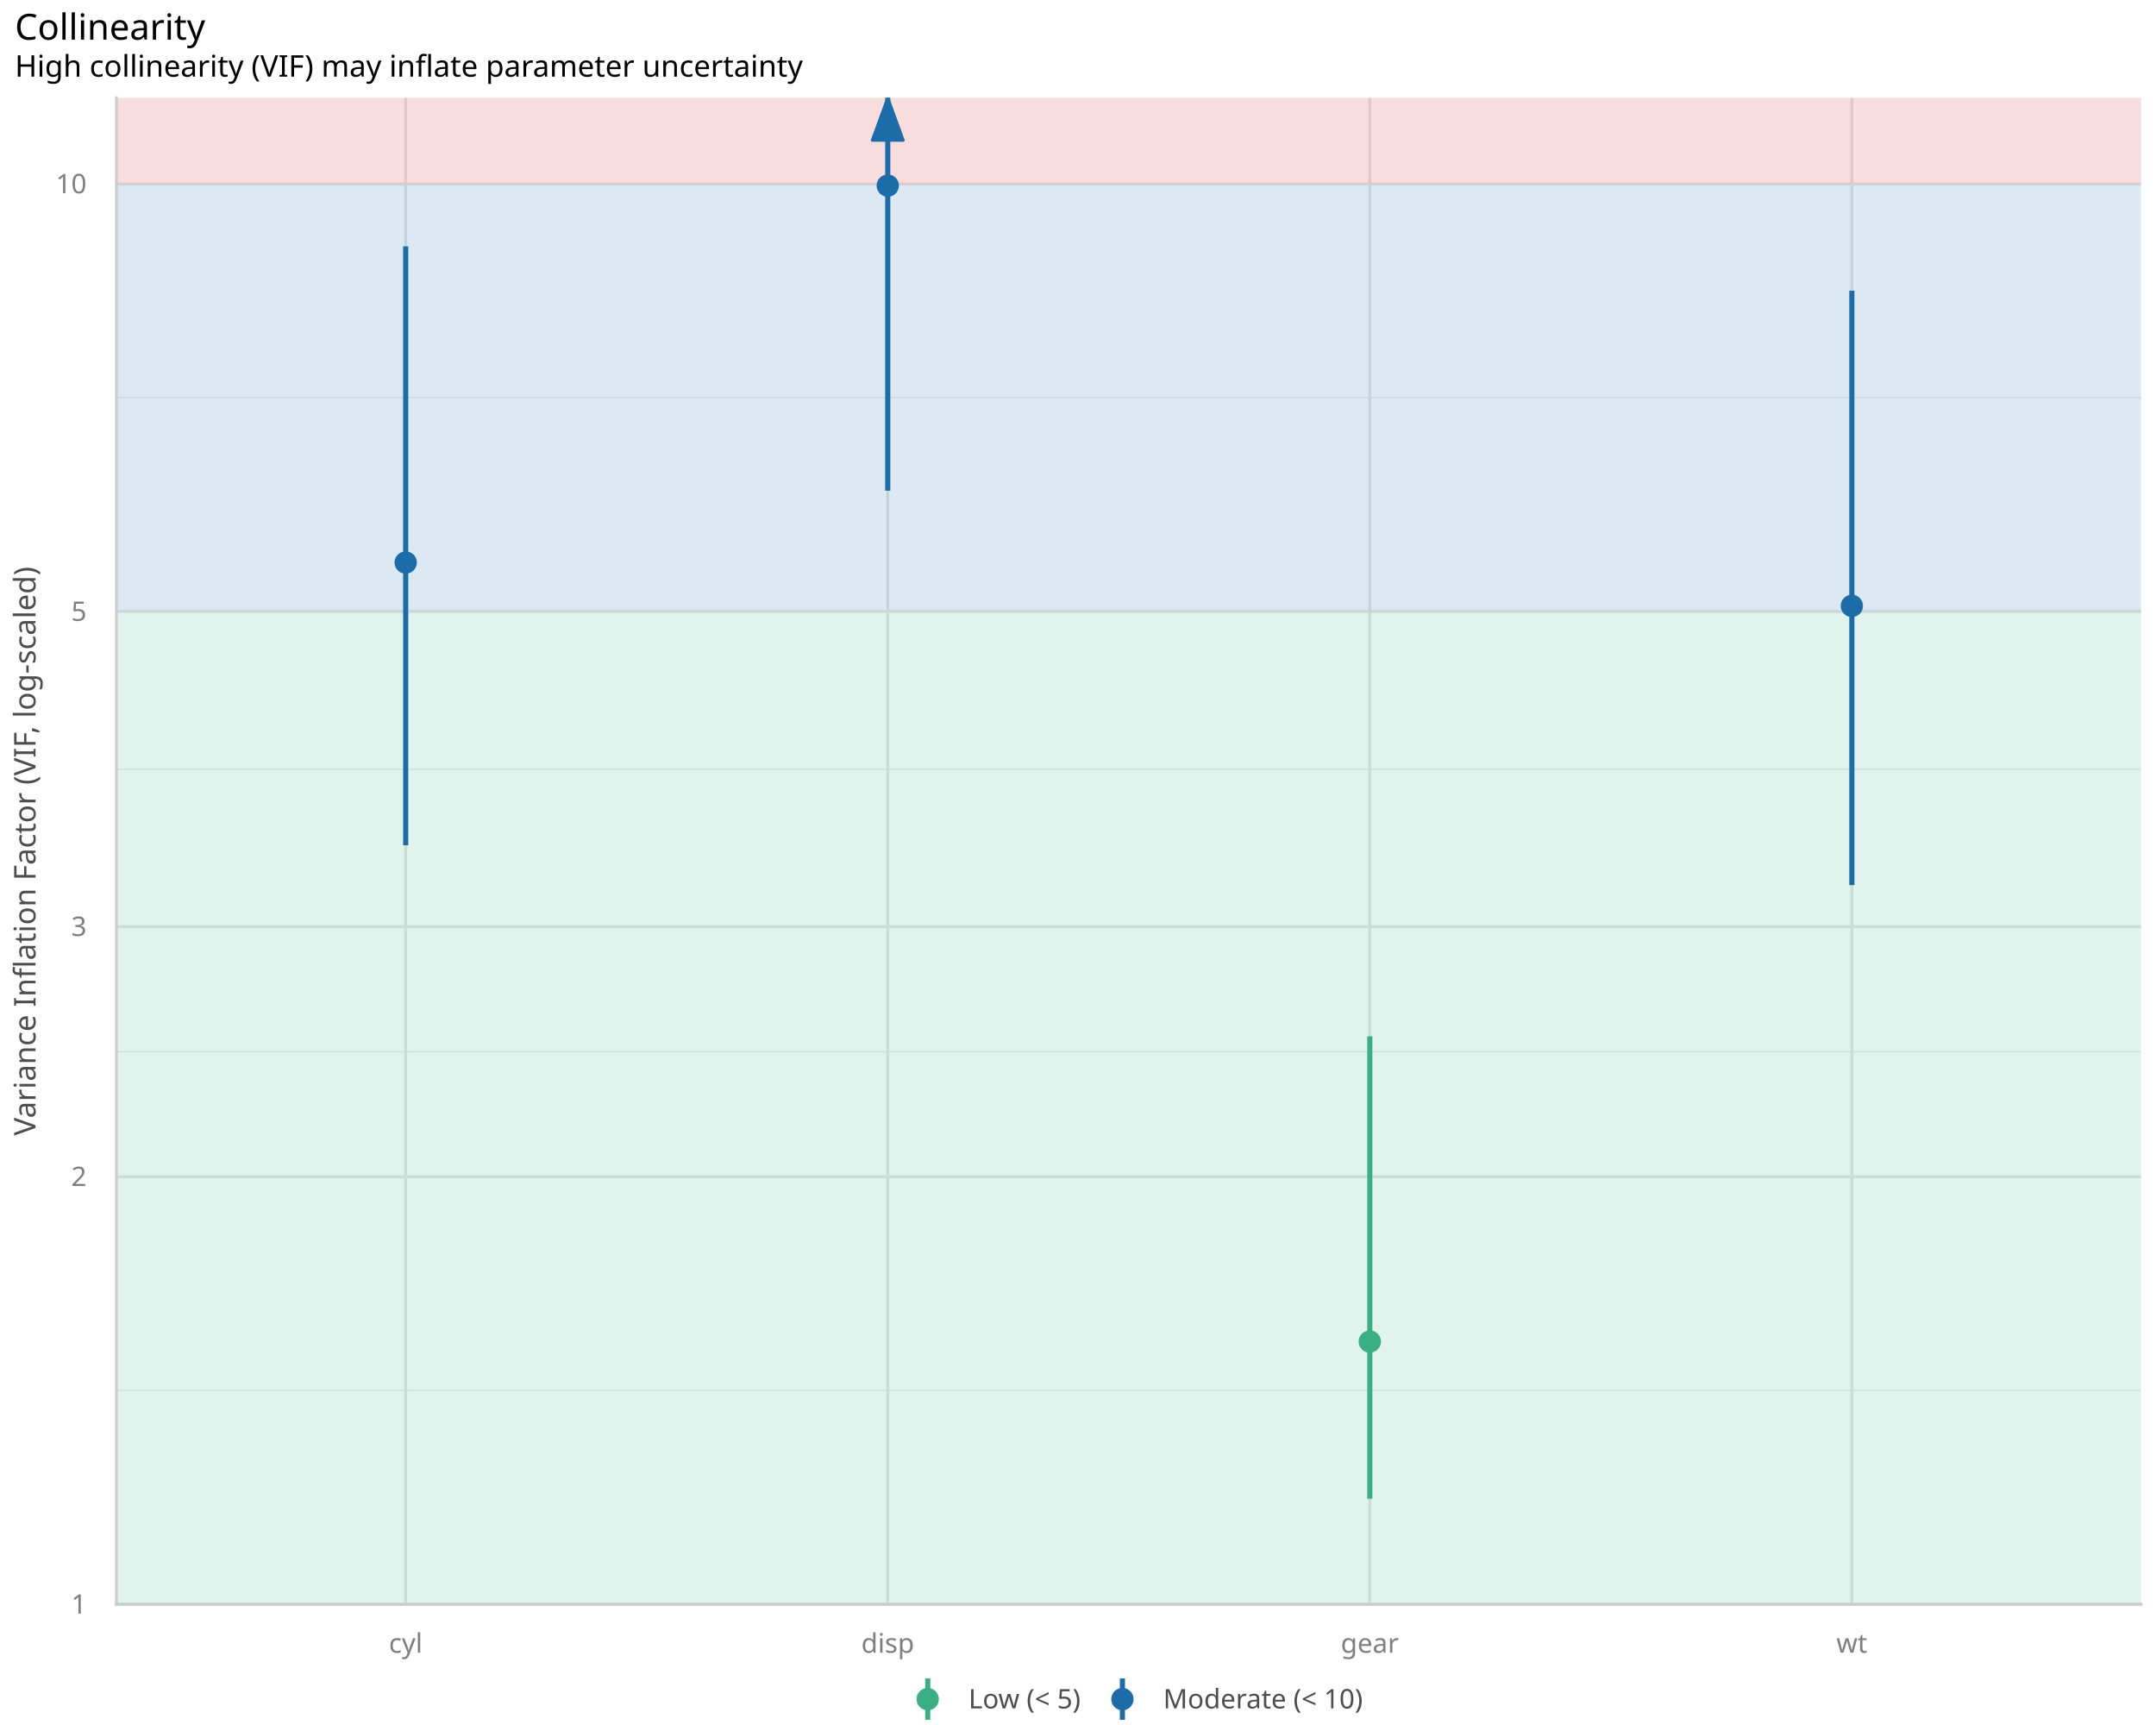
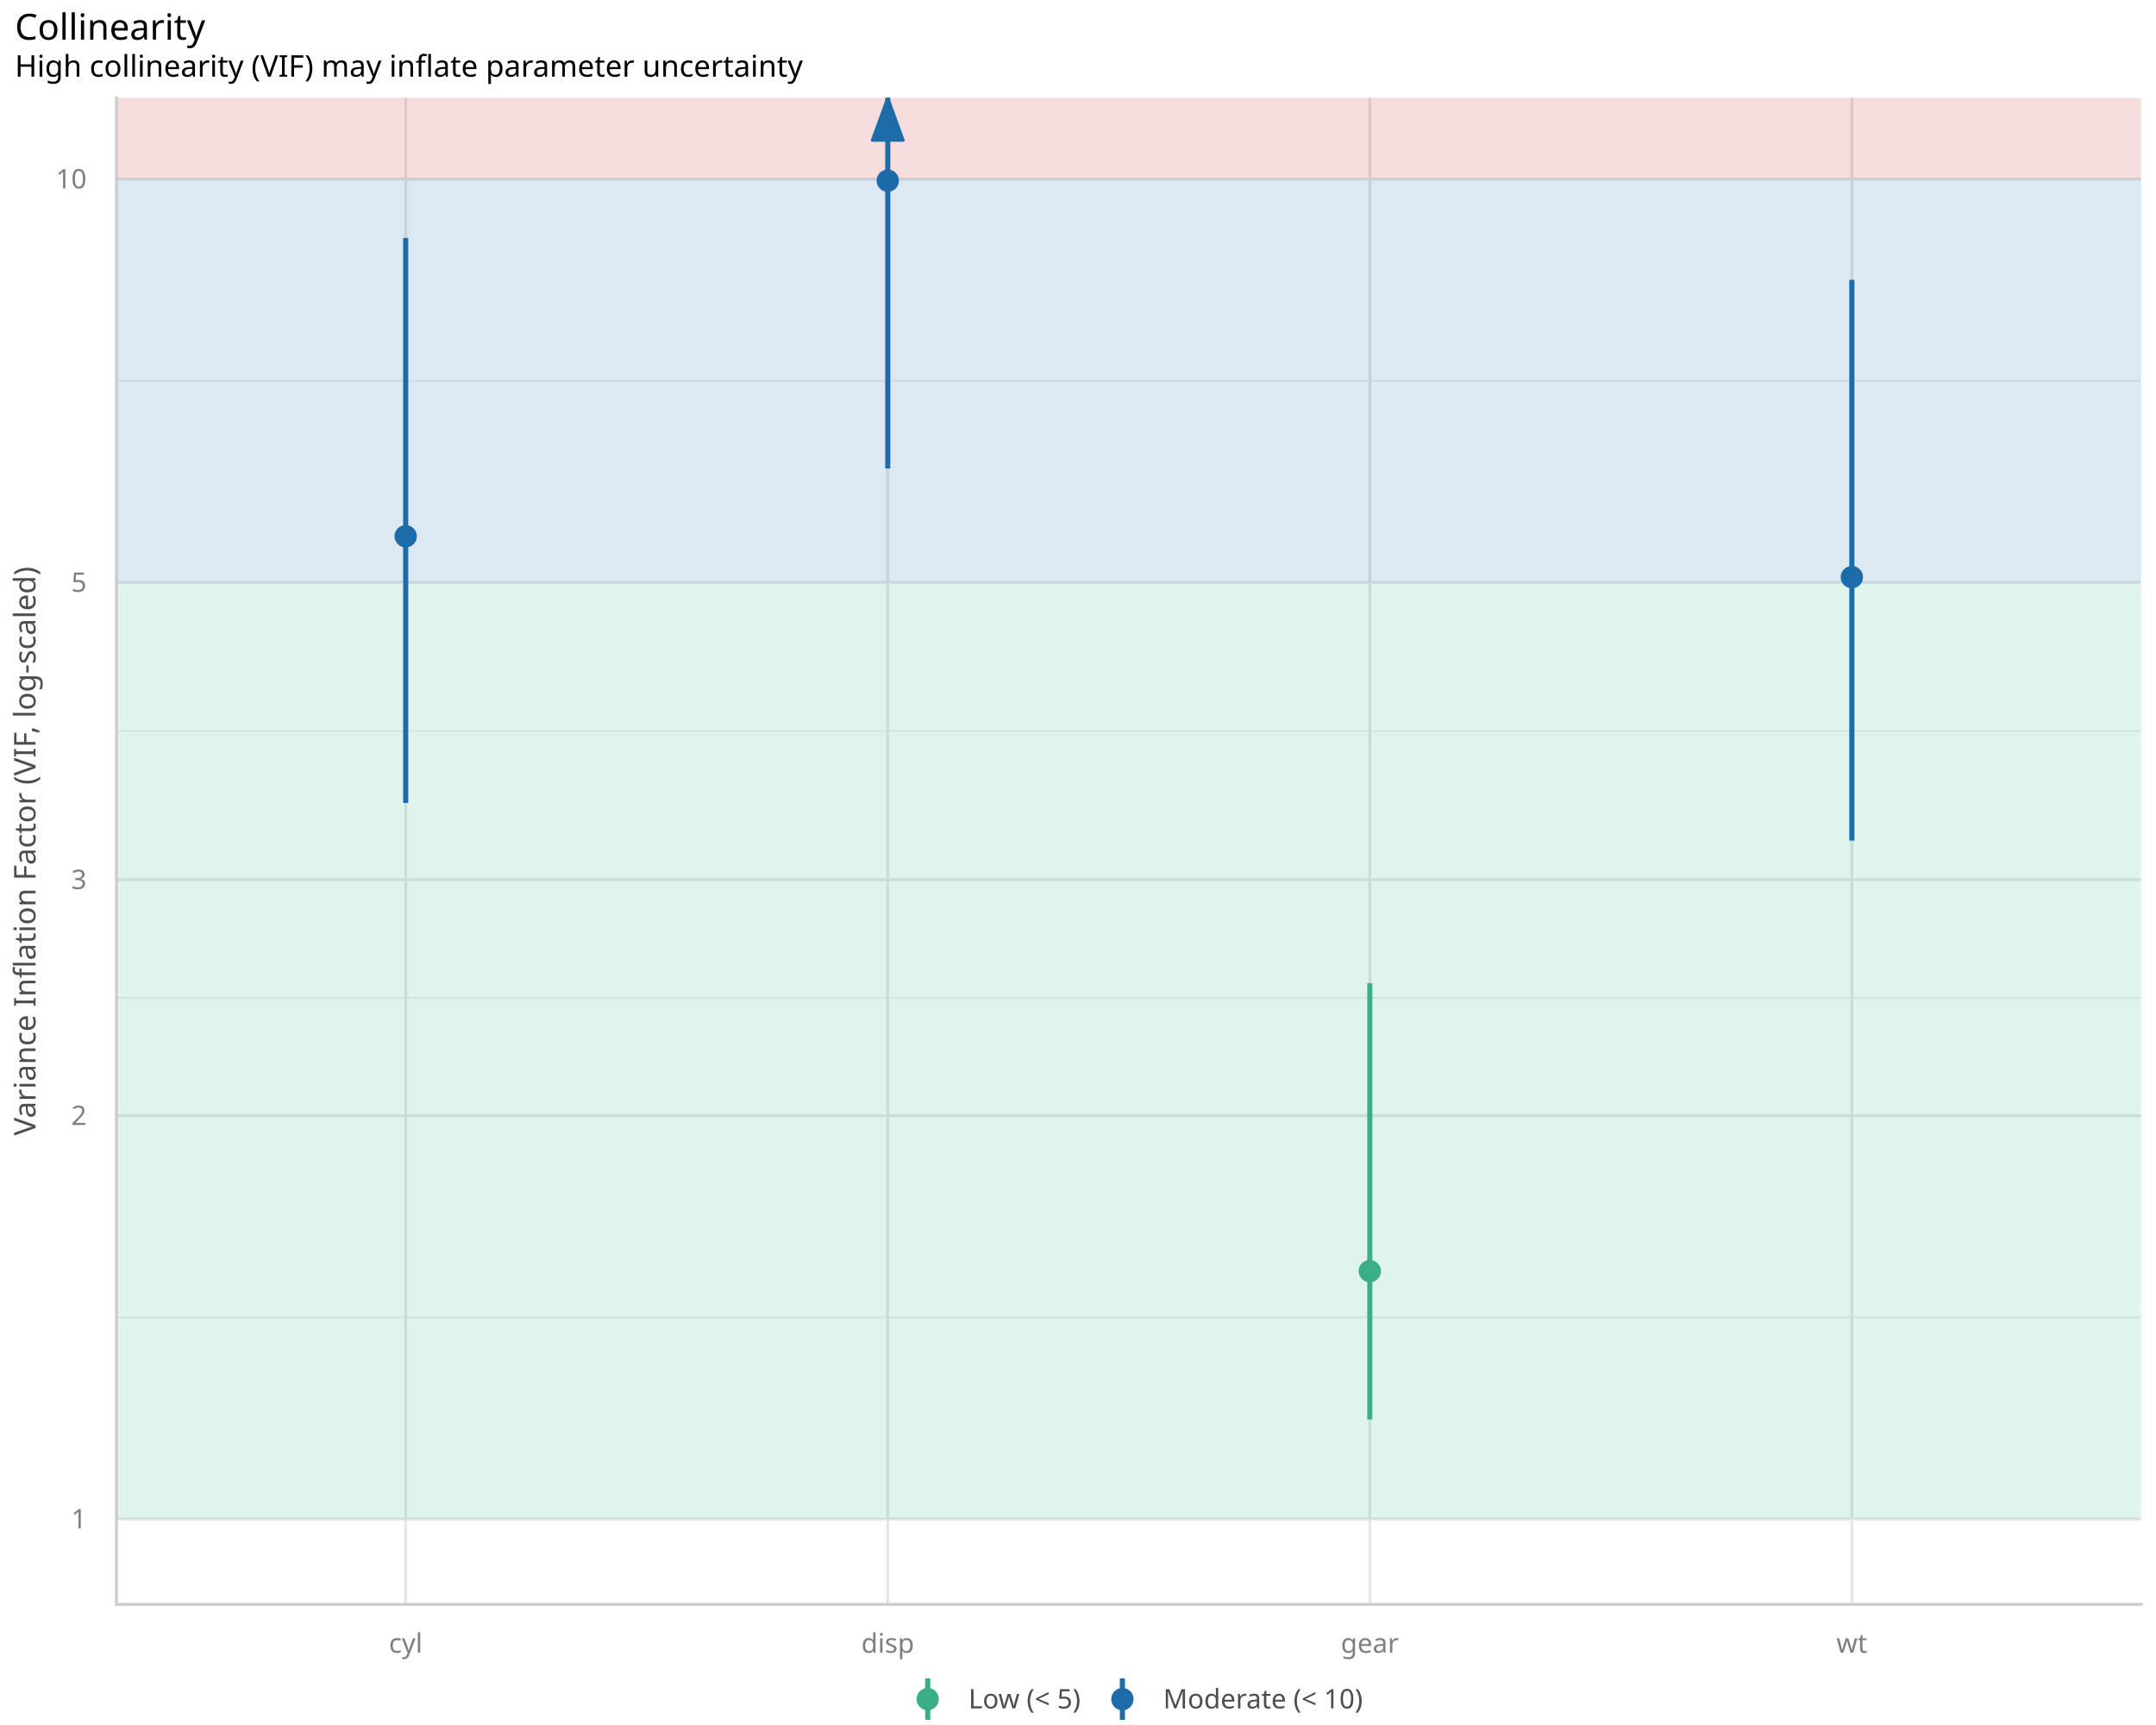
<svg xmlns="http://www.w3.org/2000/svg" class="svglite" data-engine-version="2.0" width="720.00pt" height="576.00pt" viewBox="0 0 720.00 576.00">
  <defs>
    <style type="text/css">
    .svglite line, .svglite polyline, .svglite polygon, .svglite path, .svglite rect, .svglite circle {
      fill: none;
      stroke: #000000;
      stroke-linecap: round;
      stroke-linejoin: round;
      stroke-miterlimit: 10.00;
    }
  </style>
  </defs>
  <rect width="100%" height="100%" style="stroke: none; fill: #FFFFFF;" />
  <defs>
    <clipPath id="cpMC4wMHw3MjAuMDB8MC4wMHw1NzYuMDA=">
      <rect x="0.00" y="0.00" width="720.00" height="576.00" />
    </clipPath>
  </defs>
  <g clip-path="url(#cpMC4wMHw3MjAuMDB8MC4wMHw1NzYuMDA=)">
    <rect x="0.00" y="0.00" width="720.00" height="576.00" style="stroke-width: 0.97; stroke: #FFFFFF; fill: #FFFFFF;" />
  </g>
  <defs>
    <clipPath id="cpMzguODl8NzE1LjAyfDMyLjY2fDUzNS43MQ==">
      <rect x="38.89" y="32.66" width="676.12" height="503.05" />
    </clipPath>
  </defs>
  <g clip-path="url(#cpMzguODl8NzE1LjAyfDMyLjY2fDUzNS43MQ==)">
    <rect x="38.89" y="32.66" width="676.12" height="503.05" style="stroke-width: 0.97; stroke: none; fill: #FFFFFF;" />
-     <polyline points="38.89,464.33 715.02,464.33 " style="stroke-width: 0.48; stroke: #EBEBEB; stroke-linecap: butt;" />
-     <polyline points="38.89,351.19 715.02,351.19 " style="stroke-width: 0.48; stroke: #EBEBEB; stroke-linecap: butt;" />
-     <polyline points="38.89,256.82 715.02,256.82 " style="stroke-width: 0.48; stroke: #EBEBEB; stroke-linecap: butt;" />
-     <polyline points="38.89,132.83 715.02,132.83 " style="stroke-width: 0.48; stroke: #EBEBEB; stroke-linecap: butt;" />
-     <polyline points="38.89,535.71 715.02,535.71 " style="stroke-width: 0.97; stroke: #E5E5E5; stroke-linecap: butt;" />
-     <polyline points="38.89,392.95 715.02,392.95 " style="stroke-width: 0.97; stroke: #E5E5E5; stroke-linecap: butt;" />
-     <polyline points="38.89,309.43 715.02,309.43 " style="stroke-width: 0.97; stroke: #E5E5E5; stroke-linecap: butt;" />
-     <polyline points="38.89,204.21 715.02,204.21 " style="stroke-width: 0.97; stroke: #E5E5E5; stroke-linecap: butt;" />
-     <polyline points="38.89,61.45 715.02,61.45 " style="stroke-width: 0.97; stroke: #E5E5E5; stroke-linecap: butt;" />
+     <polyline points="38.89,439.90 715.02,439.90 " style="stroke-width: 0.48; stroke: #EBEBEB; stroke-linecap: butt;" />
+     <polyline points="38.89,333.16 715.02,333.16 " style="stroke-width: 0.48; stroke: #EBEBEB; stroke-linecap: butt;" />
+     <polyline points="38.89,244.13 715.02,244.13 " style="stroke-width: 0.48; stroke: #EBEBEB; stroke-linecap: butt;" />
+     <polyline points="38.89,127.16 715.02,127.16 " style="stroke-width: 0.48; stroke: #EBEBEB; stroke-linecap: butt;" />
+     <polyline points="38.89,507.24 715.02,507.24 " style="stroke-width: 0.97; stroke: #E5E5E5; stroke-linecap: butt;" />
+     <polyline points="38.89,372.55 715.02,372.55 " style="stroke-width: 0.97; stroke: #E5E5E5; stroke-linecap: butt;" />
+     <polyline points="38.89,293.76 715.02,293.76 " style="stroke-width: 0.97; stroke: #E5E5E5; stroke-linecap: butt;" />
+     <polyline points="38.89,194.50 715.02,194.50 " style="stroke-width: 0.97; stroke: #E5E5E5; stroke-linecap: butt;" />
+     <polyline points="38.89,59.82 715.02,59.82 " style="stroke-width: 0.97; stroke: #E5E5E5; stroke-linecap: butt;" />
    <polyline points="135.48,535.71 135.48,32.66 " style="stroke-width: 0.97; stroke: #E5E5E5; stroke-linecap: butt;" />
    <polyline points="296.47,535.71 296.47,32.66 " style="stroke-width: 0.97; stroke: #E5E5E5; stroke-linecap: butt;" />
    <polyline points="457.45,535.71 457.45,32.66 " style="stroke-width: 0.97; stroke: #E5E5E5; stroke-linecap: butt;" />
    <polyline points="618.43,535.71 618.43,32.66 " style="stroke-width: 0.97; stroke: #E5E5E5; stroke-linecap: butt;" />
-     <rect x="38.89" y="204.21" width="676.12" height="331.50" style="stroke-width: 0.97; stroke: none; stroke-linecap: butt; stroke-linejoin: miter; fill: #3AAF85; fill-opacity: 0.15;" />
-     <rect x="38.89" y="61.45" width="676.12" height="142.77" style="stroke-width: 0.97; stroke: none; stroke-linecap: butt; stroke-linejoin: miter; fill: #1B6CA8; fill-opacity: 0.15;" />
-     <rect x="38.89" y="32.66" width="676.12" height="28.79" style="stroke-width: 0.97; stroke: none; stroke-linecap: butt; stroke-linejoin: miter; fill: #CD201F; fill-opacity: 0.15;" />
-     <line x1="618.43" y1="295.54" x2="618.43" y2="97.08" style="stroke-width: 1.71; stroke: #1B6CA8; stroke-linecap: butt;" />
-     <line x1="135.48" y1="282.25" x2="135.48" y2="82.25" style="stroke-width: 1.71; stroke: #1B6CA8; stroke-linecap: butt;" />
-     <line x1="457.45" y1="500.45" x2="457.45" y2="346.05" style="stroke-width: 1.71; stroke: #3AAF85; stroke-linecap: butt;" />
-     <line x1="296.47" y1="163.86" x2="296.47" y2="32.66" style="stroke-width: 1.71; stroke: #1B6CA8; stroke-linecap: butt;" />
-     <line x1="296.47" y1="61.98" x2="296.47" y2="32.66" style="stroke-width: 0.97; stroke: #1B6CA8;" />
+     <rect x="38.89" y="194.50" width="676.12" height="312.73" style="stroke-width: 0.97; stroke: none; stroke-linecap: butt; stroke-linejoin: miter; fill: #3AAF85; fill-opacity: 0.15;" />
+     <rect x="38.89" y="59.82" width="676.12" height="134.69" style="stroke-width: 0.97; stroke: none; stroke-linecap: butt; stroke-linejoin: miter; fill: #1B6CA8; fill-opacity: 0.15;" />
+     <rect x="38.89" y="32.66" width="676.12" height="27.16" style="stroke-width: 0.97; stroke: none; stroke-linecap: butt; stroke-linejoin: miter; fill: #CD201F; fill-opacity: 0.15;" />
+     <line x1="618.43" y1="280.66" x2="618.43" y2="93.44" style="stroke-width: 1.71; stroke: #1B6CA8; stroke-linecap: butt;" />
+     <line x1="135.48" y1="268.13" x2="135.48" y2="79.45" style="stroke-width: 1.71; stroke: #1B6CA8; stroke-linecap: butt;" />
+     <line x1="457.45" y1="473.98" x2="457.45" y2="328.31" style="stroke-width: 1.71; stroke: #3AAF85; stroke-linecap: butt;" />
+     <line x1="296.47" y1="156.43" x2="296.47" y2="32.66" style="stroke-width: 1.71; stroke: #1B6CA8; stroke-linecap: butt;" />
+     <line x1="296.47" y1="60.32" x2="296.47" y2="32.66" style="stroke-width: 0.97; stroke: #1B6CA8;" />
    <polygon points="301.63,46.84 296.47,32.66 291.30,46.84 " style="stroke-width: 0.97; stroke: #1B6CA8; fill: #1B6CA8;" />
-     <circle cx="618.43" cy="202.31" r="3.73" style="stroke-width: 0.00; stroke: none; fill: #1B6CA8;" />
-     <circle cx="135.48" cy="187.84" r="3.73" style="stroke-width: 0.00; stroke: none; fill: #1B6CA8;" />
-     <circle cx="457.45" cy="447.96" r="3.73" style="stroke-width: 0.00; stroke: none; fill: #3AAF85;" />
-     <circle cx="296.47" cy="61.98" r="3.73" style="stroke-width: 0.00; stroke: none; fill: #1B6CA8;" />
+     <circle cx="618.43" cy="192.71" r="3.73" style="stroke-width: 0.00; stroke: none; fill: #1B6CA8;" />
+     <circle cx="135.48" cy="179.06" r="3.73" style="stroke-width: 0.00; stroke: none; fill: #1B6CA8;" />
+     <circle cx="457.45" cy="424.45" r="3.73" style="stroke-width: 0.00; stroke: none; fill: #3AAF85;" />
+     <circle cx="296.47" cy="60.32" r="3.73" style="stroke-width: 0.00; stroke: none; fill: #1B6CA8;" />
  </g>
  <g clip-path="url(#cpMC4wMHw3MjAuMDB8MC4wMHw1NzYuMDA=)">
    <polyline points="38.89,535.71 38.89,32.66 " style="stroke-width: 0.97; stroke: #CCCCCC; stroke-linecap: square;" />
-     <text x="28.93" y="538.81" text-anchor="end" style="font-size: 9.00px; fill: #7F7F7F; font-family: sans;" textLength="5.01px" lengthAdjust="spacingAndGlyphs">1</text>
-     <text x="28.93" y="396.04" text-anchor="end" style="font-size: 9.00px; fill: #7F7F7F; font-family: sans;" textLength="5.01px" lengthAdjust="spacingAndGlyphs">2</text>
-     <text x="28.93" y="312.53" text-anchor="end" style="font-size: 9.00px; fill: #7F7F7F; font-family: sans;" textLength="5.01px" lengthAdjust="spacingAndGlyphs">3</text>
-     <text x="28.93" y="207.31" text-anchor="end" style="font-size: 9.00px; fill: #7F7F7F; font-family: sans;" textLength="5.01px" lengthAdjust="spacingAndGlyphs">5</text>
-     <text x="28.93" y="64.54" text-anchor="end" style="font-size: 9.00px; fill: #7F7F7F; font-family: sans;" textLength="10.01px" lengthAdjust="spacingAndGlyphs">10</text>
+     <text x="28.93" y="510.34" text-anchor="end" style="font-size: 9.00px; fill: #7F7F7F; font-family: sans;" textLength="5.01px" lengthAdjust="spacingAndGlyphs">1</text>
+     <text x="28.93" y="375.65" text-anchor="end" style="font-size: 9.00px; fill: #7F7F7F; font-family: sans;" textLength="5.01px" lengthAdjust="spacingAndGlyphs">2</text>
+     <text x="28.93" y="296.86" text-anchor="end" style="font-size: 9.00px; fill: #7F7F7F; font-family: sans;" textLength="5.01px" lengthAdjust="spacingAndGlyphs">3</text>
+     <text x="28.93" y="197.60" text-anchor="end" style="font-size: 9.00px; fill: #7F7F7F; font-family: sans;" textLength="5.01px" lengthAdjust="spacingAndGlyphs">5</text>
+     <text x="28.93" y="62.91" text-anchor="end" style="font-size: 9.00px; fill: #7F7F7F; font-family: sans;" textLength="10.01px" lengthAdjust="spacingAndGlyphs">10</text>
    <polyline points="38.89,535.71 715.02,535.71 " style="stroke-width: 0.97; stroke: #CCCCCC; stroke-linecap: square;" />
    <text x="135.48" y="551.87" text-anchor="middle" style="font-size: 9.00px; fill: #7F7F7F; font-family: sans;" textLength="11.01px" lengthAdjust="spacingAndGlyphs">cyl</text>
    <text x="296.47" y="551.87" text-anchor="middle" style="font-size: 9.00px; fill: #7F7F7F; font-family: sans;" textLength="16.51px" lengthAdjust="spacingAndGlyphs">disp</text>
    <text x="457.45" y="551.87" text-anchor="middle" style="font-size: 9.00px; fill: #7F7F7F; font-family: sans;" textLength="18.01px" lengthAdjust="spacingAndGlyphs">gear</text>
    <text x="618.43" y="551.87" text-anchor="middle" style="font-size: 9.00px; fill: #7F7F7F; font-family: sans;" textLength="9.00px" lengthAdjust="spacingAndGlyphs">wt</text>
    <text transform="translate(11.86,284.19) rotate(-90)" text-anchor="middle" style="font-size: 10.00px; fill: #4D4D4D; font-family: sans;" textLength="184.54px" lengthAdjust="spacingAndGlyphs">Variance Inflation Factor (VIF, log-scaled)</text>
    <rect x="301.17" y="558.72" width="151.57" height="17.28" style="stroke-width: 0.97; stroke: none; fill: #FFFFFF;" />
    <line x1="309.81" y1="574.27" x2="309.81" y2="560.45" style="stroke-width: 1.71; stroke: #3AAF85; stroke-linecap: butt;" />
    <circle cx="309.81" cy="567.36" r="3.73" style="stroke-width: 0.00; stroke: none; fill: #3AAF85;" />
    <line x1="374.83" y1="574.27" x2="374.83" y2="560.45" style="stroke-width: 1.71; stroke: #1B6CA8; stroke-linecap: butt;" />
    <circle cx="374.83" cy="567.36" r="3.73" style="stroke-width: 0.00; stroke: none; fill: #1B6CA8;" />
    <text x="323.43" y="570.46" style="font-size: 9.00px; fill: #4D4D4D; font-family: sans;" textLength="37.77px" lengthAdjust="spacingAndGlyphs">Low (&lt; 5)</text>
    <text x="388.45" y="570.46" style="font-size: 9.00px; fill: #4D4D4D; font-family: sans;" textLength="64.29px" lengthAdjust="spacingAndGlyphs">Moderate (&lt; 10)</text>
    <text x="4.98" y="25.60" style="font-size: 10.00px; font-family: sans;" textLength="246.79px" lengthAdjust="spacingAndGlyphs">High collinearity (VIF) may inflate parameter uncertainty</text>
    <text x="4.98" y="13.24" style="font-size: 12.00px; font-family: sans;" textLength="59.36px" lengthAdjust="spacingAndGlyphs">Collinearity</text>
  </g>
</svg>
